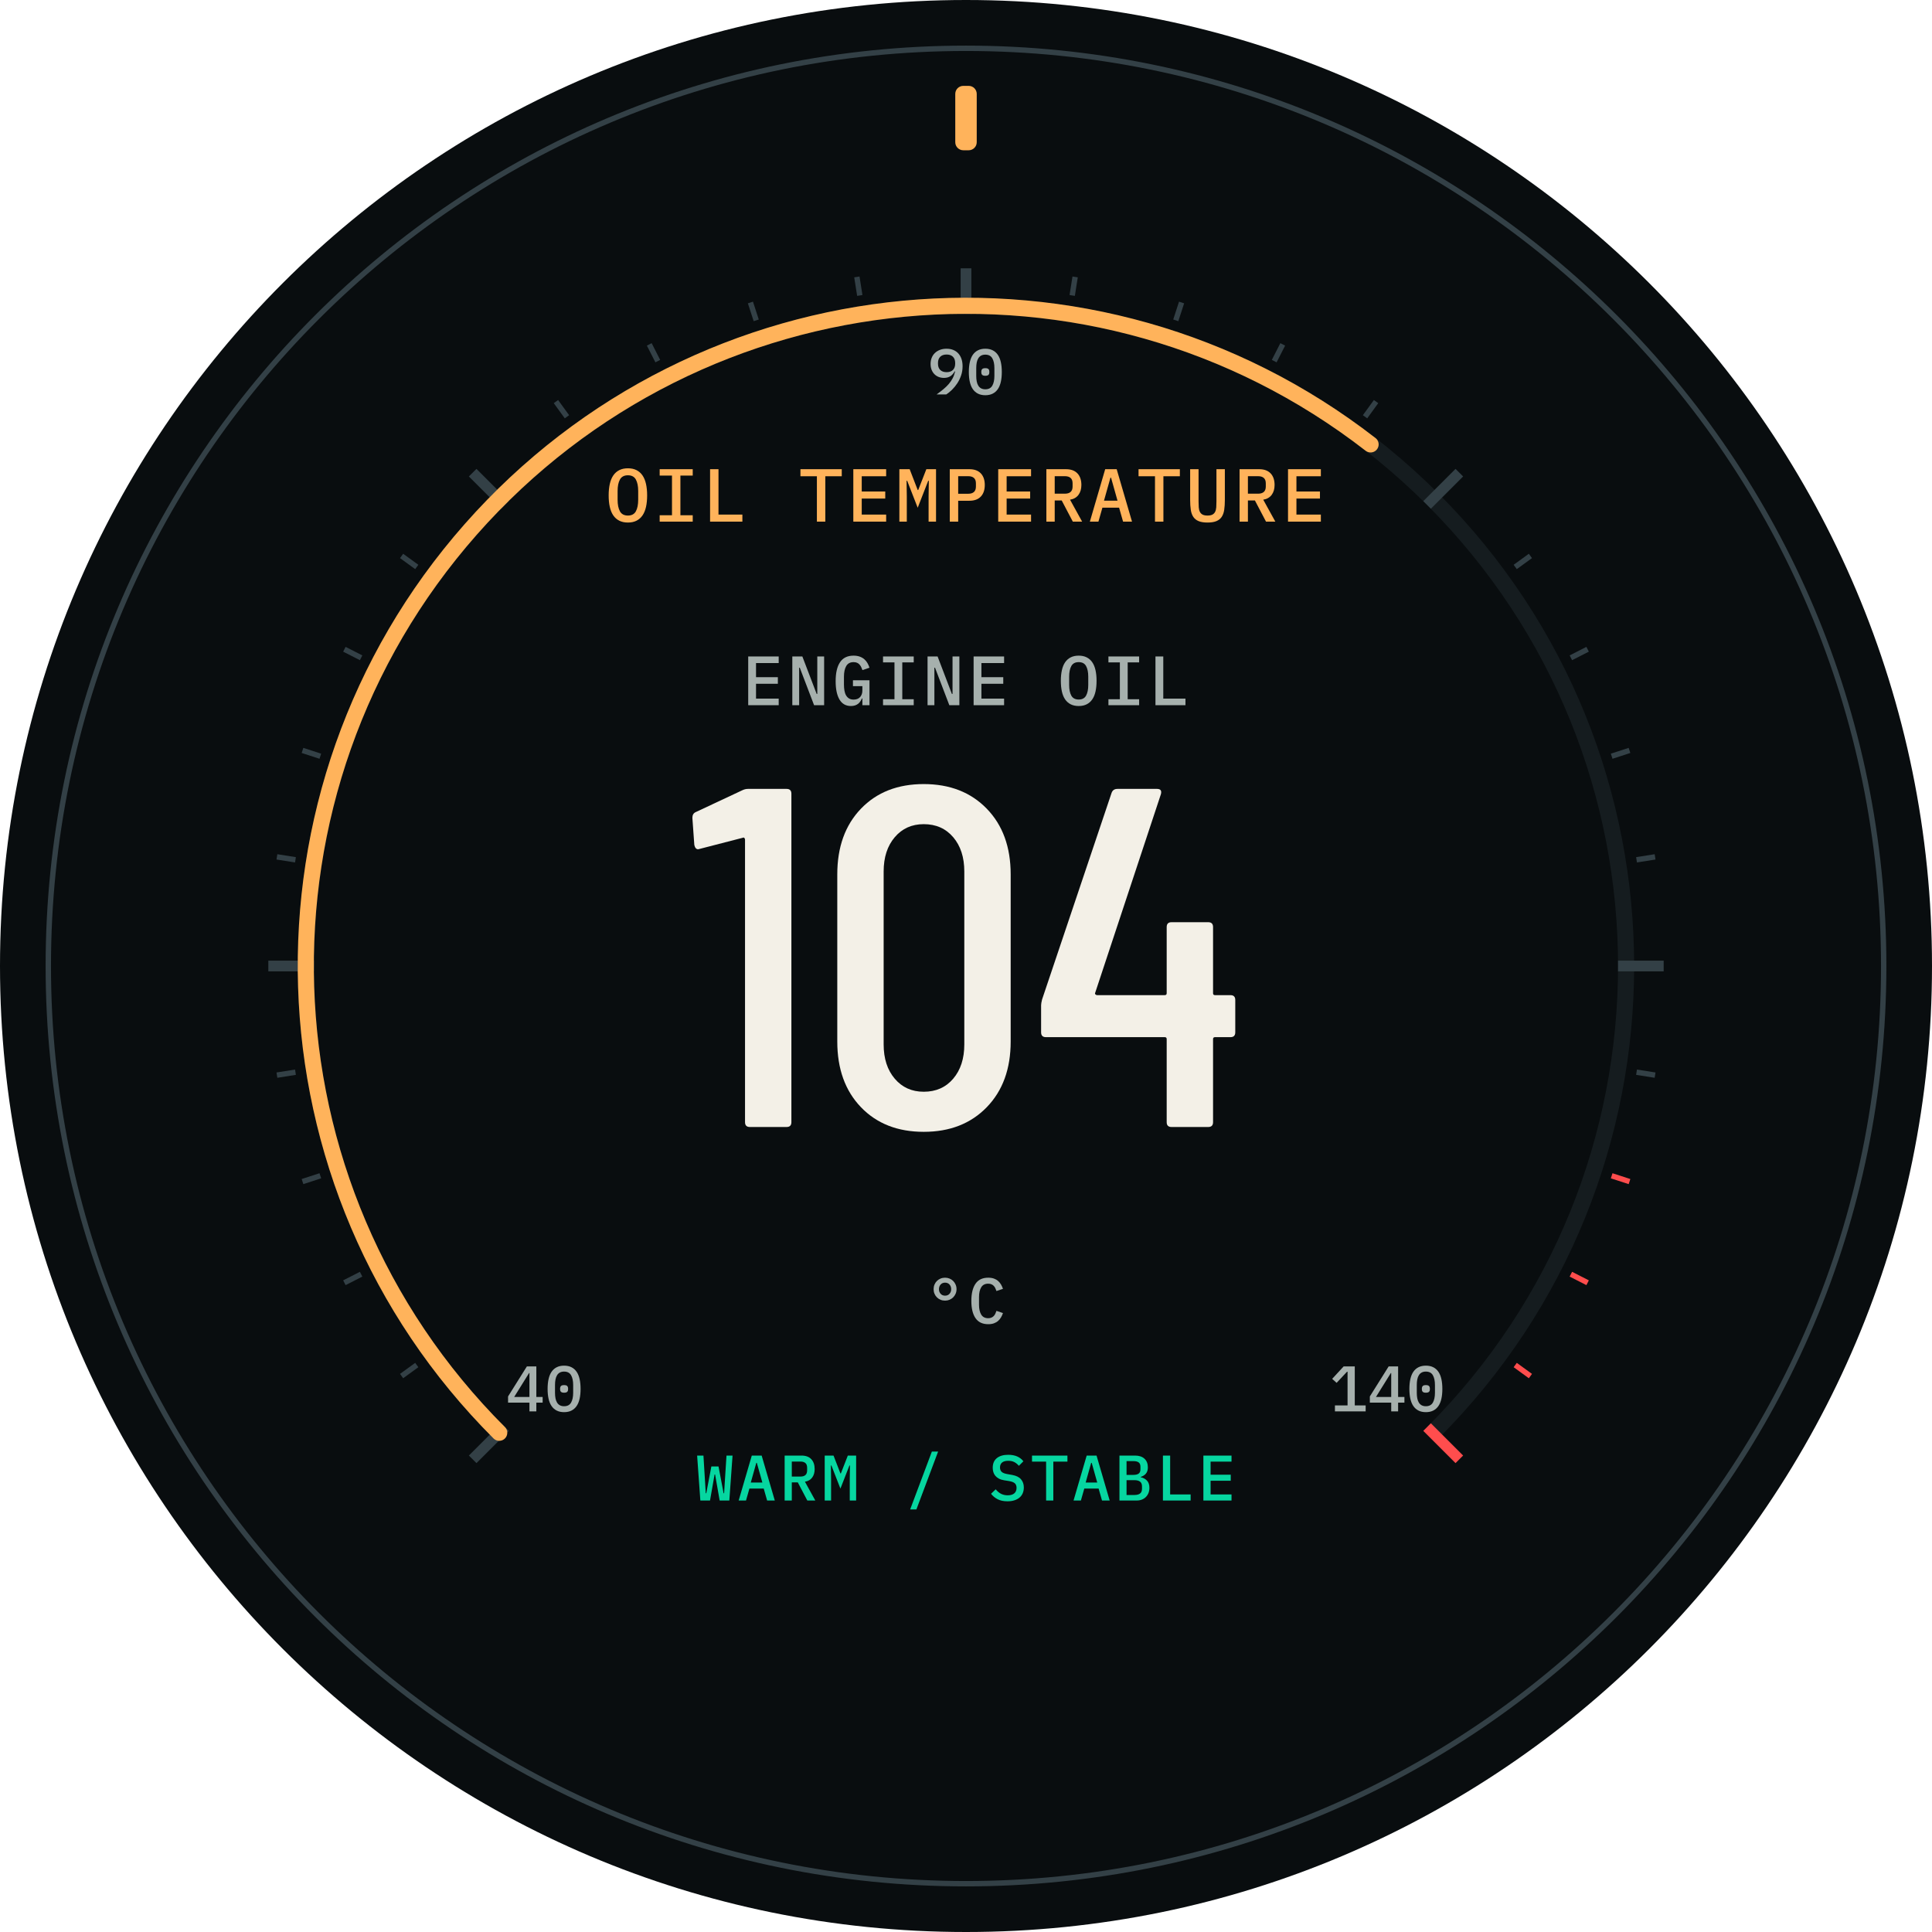
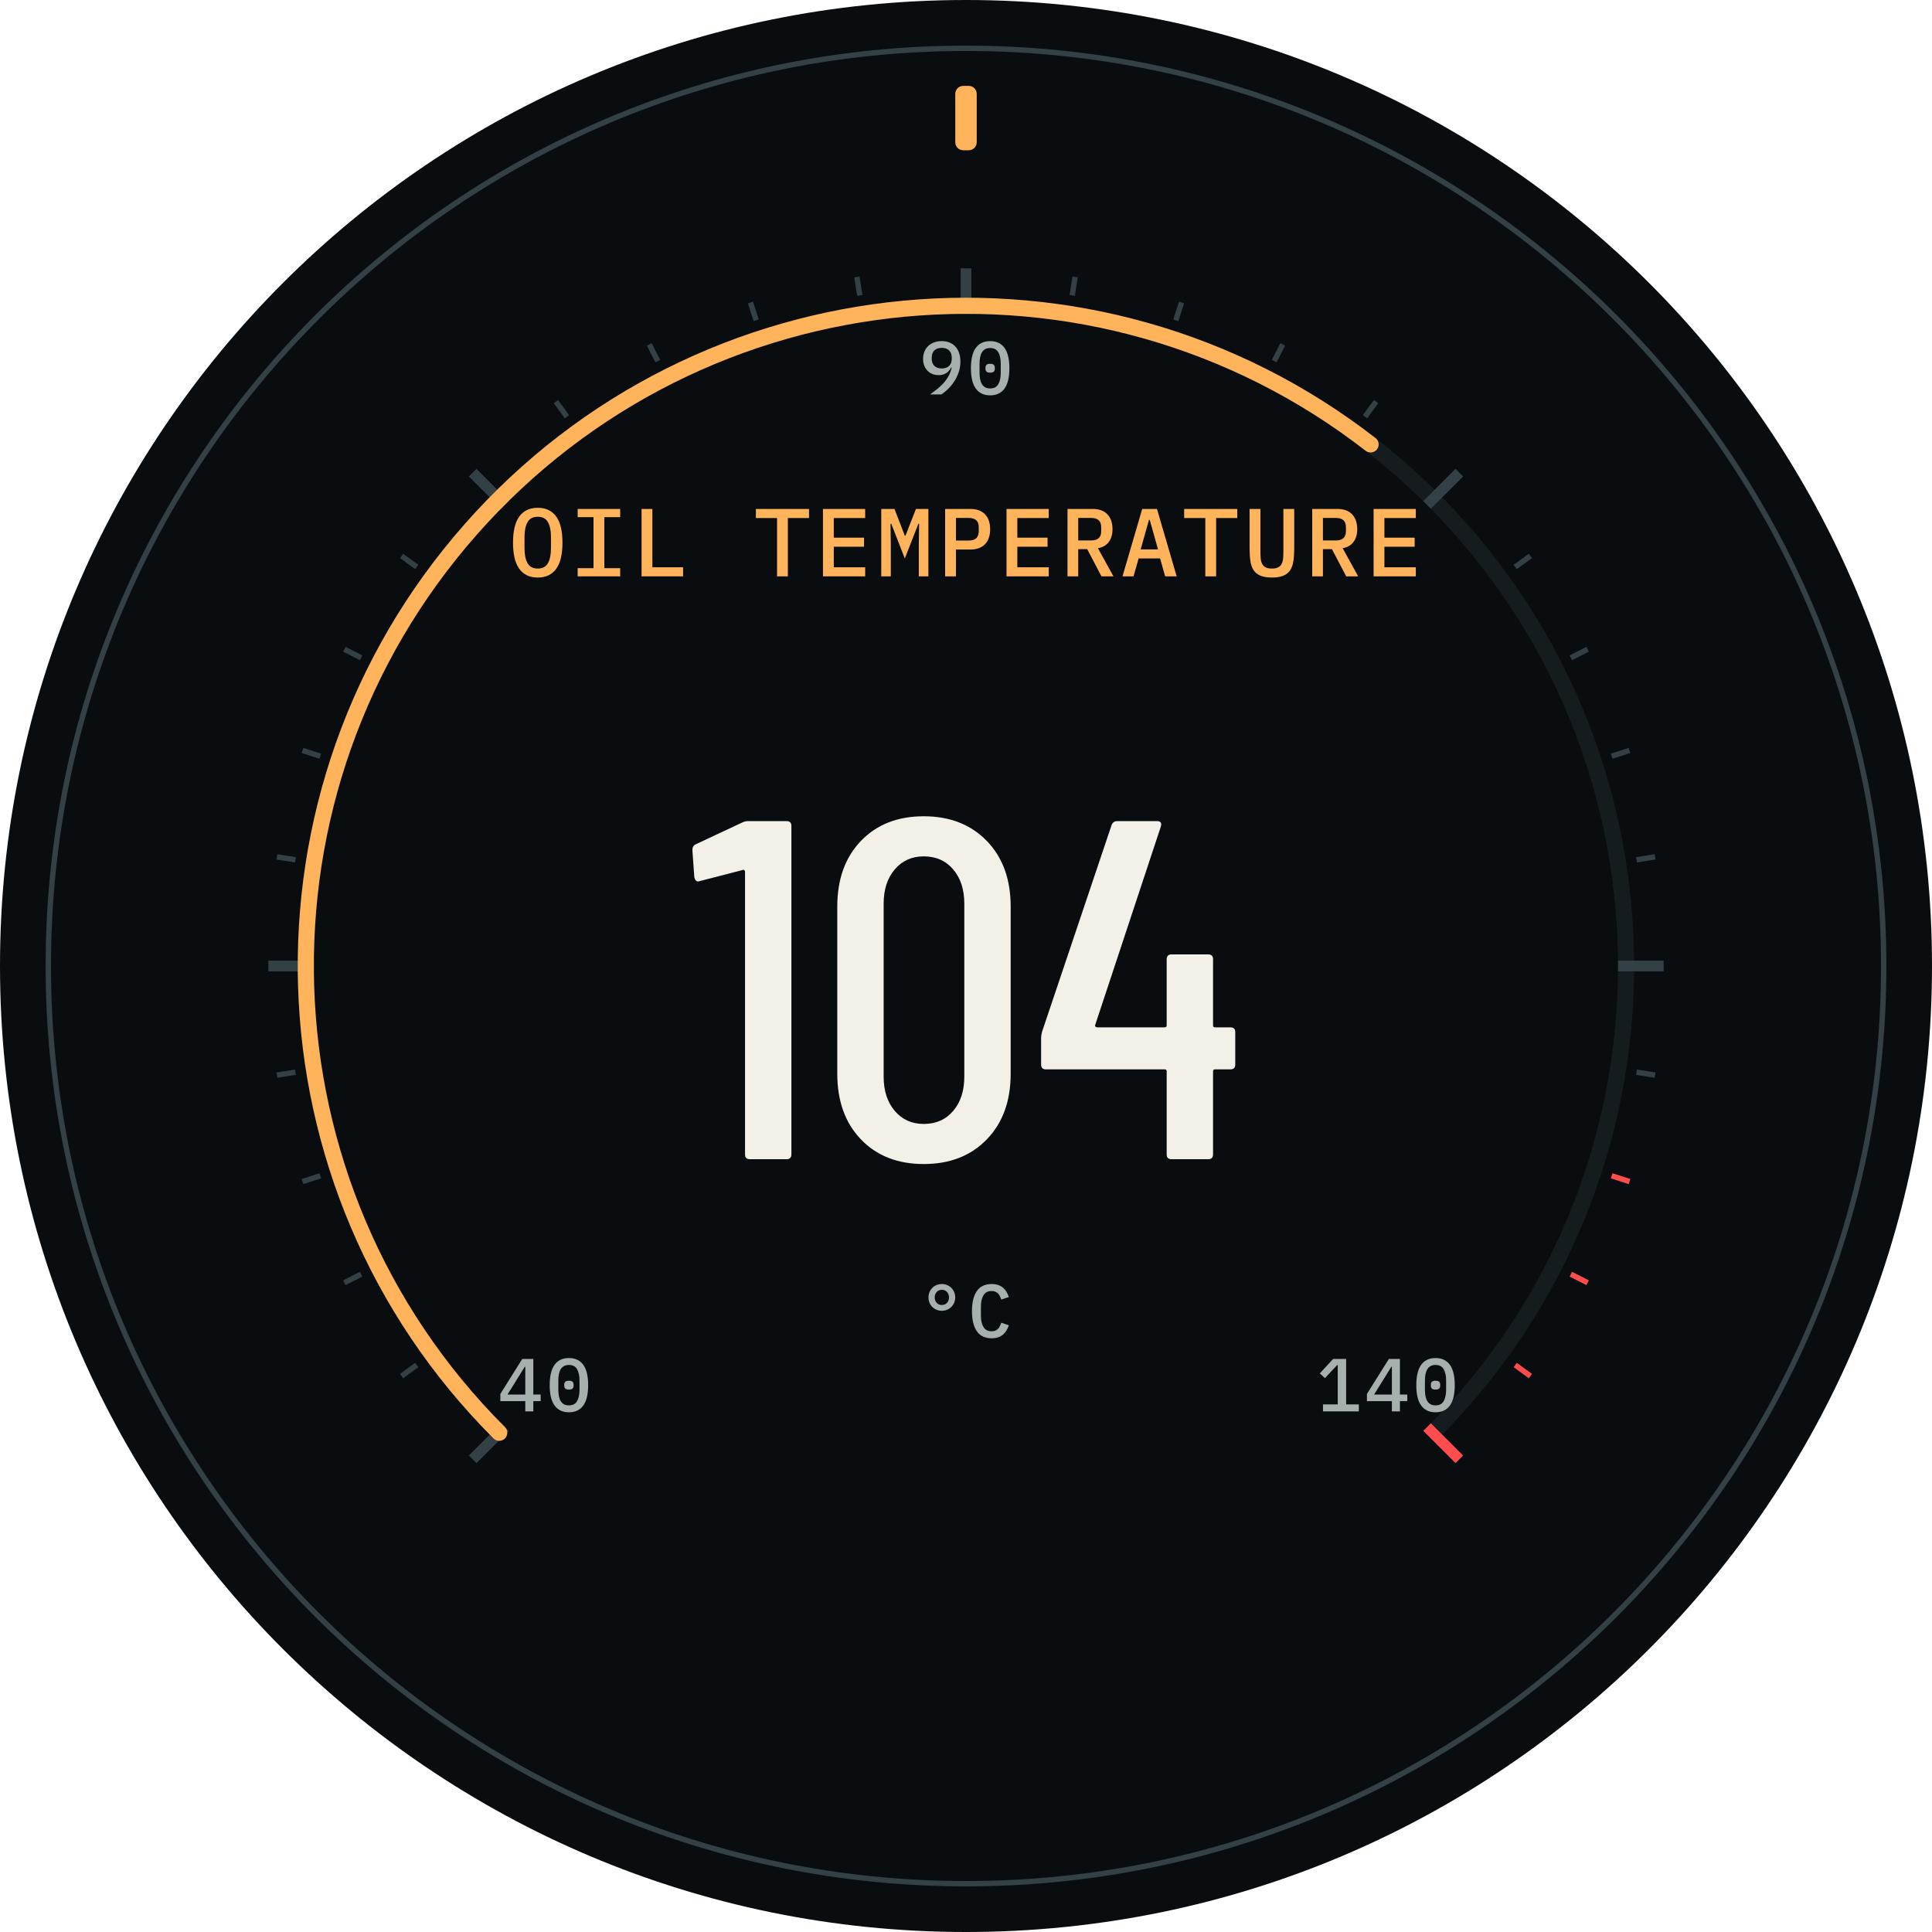
<svg xmlns="http://www.w3.org/2000/svg" width="720" height="720" viewBox="0 0 720 720" role="group" aria-label="发动机油温">
  <defs>
    <clipPath id="round">
      <circle cx="360" cy="360" r="360" />
    </clipPath>
  </defs>
  <g clip-path="url(#round)">
    <circle cx="360" cy="360" r="360" fill="#090D0F" />
    <circle cx="360" cy="360" r="342" fill="none" stroke="#334046" stroke-width="2" />
    <rect x="356" y="32" width="8" height="24" rx="3" fill="#FFB35B" />
    <g fill="none">
      <path d="M186.05 533.95 A246 246 0 1 1 533.95 533.95" stroke="#151C1F" stroke-width="6" />
      <path d="M176.15 543.85 L188.17 531.83" stroke="#334046" stroke-width="4" />
      <path d="M149.66 512.82 L155.32 508.71" stroke="#334046" stroke-width="2" />
      <path d="M128.34 478.04 L134.58 474.86" stroke="#334046" stroke-width="2" />
      <path d="M112.73 440.34 L119.38 438.18" stroke="#334046" stroke-width="2" />
      <path d="M103.2 400.67 L110.11 399.58" stroke="#334046" stroke-width="2" />
      <path d="M100 360 L117 360" stroke="#334046" stroke-width="4" />
      <path d="M103.2 319.33 L110.11 320.42" stroke="#334046" stroke-width="2" />
      <path d="M112.73 279.66 L119.38 281.82" stroke="#334046" stroke-width="2" />
      <path d="M128.34 241.96 L134.58 245.14" stroke="#334046" stroke-width="2" />
      <path d="M149.66 207.18 L155.32 211.29" stroke="#334046" stroke-width="2" />
      <path d="M176.15 176.15 L188.17 188.17" stroke="#334046" stroke-width="4" />
      <path d="M207.18 149.66 L211.29 155.32" stroke="#334046" stroke-width="2" />
      <path d="M241.96 128.34 L245.14 134.58" stroke="#334046" stroke-width="2" />
      <path d="M279.66 112.73 L281.82 119.38" stroke="#334046" stroke-width="2" />
      <path d="M319.33 103.2 L320.42 110.11" stroke="#334046" stroke-width="2" />
      <path d="M360 100 L360 117" stroke="#334046" stroke-width="4" />
      <path d="M400.67 103.2 L399.58 110.11" stroke="#334046" stroke-width="2" />
      <path d="M440.34 112.73 L438.18 119.38" stroke="#334046" stroke-width="2" />
      <path d="M478.04 128.34 L474.86 134.58" stroke="#334046" stroke-width="2" />
      <path d="M512.82 149.66 L508.71 155.32" stroke="#334046" stroke-width="2" />
      <path d="M543.85 176.15 L531.83 188.17" stroke="#334046" stroke-width="4" />
      <path d="M570.34 207.18 L564.68 211.29" stroke="#334046" stroke-width="2" />
      <path d="M591.66 241.96 L585.42 245.14" stroke="#334046" stroke-width="2" />
      <path d="M607.27 279.66 L600.62 281.82" stroke="#334046" stroke-width="2" />
      <path d="M616.8 319.33 L609.89 320.42" stroke="#334046" stroke-width="2" />
      <path d="M620 360 L603 360" stroke="#334046" stroke-width="4" />
      <path d="M616.8 400.67 L609.89 399.58" stroke="#334046" stroke-width="2" />
      <path d="M607.27 440.34 L600.62 438.18" stroke="#FF4D4D" stroke-width="2" />
      <path d="M591.66 478.04 L585.42 474.86" stroke="#FF4D4D" stroke-width="2" />
      <path d="M570.34 512.82 L564.68 508.71" stroke="#FF4D4D" stroke-width="2" />
      <path d="M543.85 543.85 L531.83 531.83" stroke="#FF4D4D" stroke-width="4" />
-       <g aria-label="40" fill="#A6B0AD">
-         <path d="M197.308 525.98V522.716H189.34V520.412L196.348 509.228H199.876V520.604H202.228V522.716H199.876V525.98ZM191.62 520.604H197.308V511.7H197.164Z" />
-         <path d="M210.22 526.268Q208.636 526.268 207.472 525.68Q206.308 525.092 205.552 523.988Q204.796 522.884 204.436 521.276Q204.076 519.668 204.076 517.604Q204.076 515.564 204.436 513.944Q204.796 512.324 205.552 511.22Q206.308 510.116 207.472 509.528Q208.636 508.94 210.22 508.94Q211.804 508.94 212.968 509.528Q214.132 510.116 214.888 511.22Q215.644 512.324 216.004 513.944Q216.364 515.564 216.364 517.604Q216.364 519.668 216.004 521.276Q215.644 522.884 214.888 523.988Q214.132 525.092 212.968 525.68Q211.804 526.268 210.22 526.268ZM210.22 524.06Q212.044 524.06 212.824 522.704Q213.604 521.348 213.604 519.044V516.164Q213.604 513.86 212.824 512.504Q212.044 511.148 210.22 511.148Q209.308 511.148 208.66 511.496Q208.012 511.844 207.604 512.504Q207.196 513.164 207.016 514.088Q206.836 515.012 206.836 516.164V519.044Q206.836 520.196 207.016 521.12Q207.196 522.044 207.604 522.704Q208.012 523.364 208.66 523.712Q209.308 524.06 210.22 524.06ZM210.22 519.02Q209.38 519.02 209.056 518.684Q208.732 518.348 208.732 517.868V517.34Q208.732 516.86 209.056 516.524Q209.38 516.188 210.22 516.188Q211.06 516.188 211.384 516.524Q211.708 516.86 211.708 517.34V517.868Q211.708 518.348 211.384 518.684Q211.06 519.02 210.22 519.02Z" />
+       <g aria-label="40" fill="#A6B0AD" data-type-role="scale">
+         <path d="M195.756 525.98V522.172H186.46V519.484L194.636 506.436H198.752V519.708H201.496V522.172H198.752V525.98ZM189.12 519.708H195.756V509.32H195.588Z" />
+         <path d="M212.02 526.316Q210.172 526.316 208.814 525.63Q207.456 524.944 206.574 523.656Q205.692 522.368 205.272 520.492Q204.852 518.616 204.852 516.208Q204.852 513.828 205.272 511.938Q205.692 510.048 206.574 508.76Q207.456 507.472 208.814 506.786Q210.172 506.1 212.02 506.1Q213.868 506.1 215.226 506.786Q216.584 507.472 217.466 508.76Q218.348 510.048 218.768 511.938Q219.188 513.828 219.188 516.208Q219.188 518.616 218.768 520.492Q218.348 522.368 217.466 523.656Q216.584 524.944 215.226 525.63Q213.868 526.316 212.02 526.316ZM212.02 523.74Q214.148 523.74 215.058 522.158Q215.968 520.576 215.968 517.888V514.528Q215.968 511.84 215.058 510.258Q214.148 508.676 212.02 508.676Q210.956 508.676 210.2 509.082Q209.444 509.488 208.968 510.258Q208.492 511.028 208.282 512.106Q208.072 513.184 208.072 514.528V517.888Q208.072 519.232 208.282 520.31Q208.492 521.388 208.968 522.158Q209.444 522.928 210.2 523.334Q210.956 523.74 212.02 523.74ZM212.02 517.86Q211.04 517.86 210.662 517.468Q210.284 517.076 210.284 516.516V515.9Q210.284 515.34 210.662 514.948Q211.04 514.556 212.02 514.556Q213.0 514.556 213.378 514.948Q213.756 515.34 213.756 515.9V516.516Q213.756 517.076 213.378 517.468Q213.0 517.86 212.02 517.86Z" />
      </g>
-       <g aria-label="90" fill="#A6B0AD">
-         <path d="M358.728 136.488Q358.728 138.312 358.176 139.92Q357.624 141.528 356.736 142.872Q355.848 144.216 354.768 145.272Q353.688 146.328 352.632 147.0H349.032Q350.472 145.968 351.624 145.008Q352.776 144.048 353.628 143.04Q354.48 142.032 355.056 140.916Q355.632 139.8 355.944 138.432L355.776 138.384Q355.512 138.888 355.152 139.332Q354.792 139.776 354.312 140.112Q353.832 140.448 353.208 140.64Q352.584 140.832 351.792 140.832Q350.712 140.832 349.8 140.472Q348.888 140.112 348.216 139.428Q347.544 138.744 347.172 137.784Q346.8 136.824 346.8 135.624Q346.8 134.376 347.22 133.332Q347.64 132.288 348.42 131.544Q349.2 130.8 350.304 130.38Q351.408 129.96 352.752 129.96Q354.144 129.96 355.26 130.416Q356.376 130.872 357.144 131.724Q357.912 132.576 358.32 133.776Q358.728 134.976 358.728 136.488ZM352.776 138.696Q354.288 138.696 355.128 137.868Q355.968 137.04 355.968 135.528V135.288Q355.968 133.776 355.128 132.948Q354.288 132.12 352.776 132.12Q351.24 132.12 350.4 132.948Q349.56 133.776 349.56 135.288V135.528Q349.56 137.04 350.4 137.868Q351.24 138.696 352.776 138.696Z" />
-         <path d="M367.2 147.288Q365.616 147.288 364.452 146.7Q363.288 146.112 362.532 145.008Q361.776 143.904 361.416 142.296Q361.056 140.688 361.056 138.624Q361.056 136.584 361.416 134.964Q361.776 133.344 362.532 132.24Q363.288 131.136 364.452 130.548Q365.616 129.96 367.2 129.96Q368.784 129.96 369.948 130.548Q371.112 131.136 371.868 132.24Q372.624 133.344 372.984 134.964Q373.344 136.584 373.344 138.624Q373.344 140.688 372.984 142.296Q372.624 143.904 371.868 145.008Q371.112 146.112 369.948 146.7Q368.784 147.288 367.2 147.288ZM367.2 145.08Q369.024 145.08 369.804 143.724Q370.584 142.368 370.584 140.064V137.184Q370.584 134.88 369.804 133.524Q369.024 132.168 367.2 132.168Q366.288 132.168 365.64 132.516Q364.992 132.864 364.584 133.524Q364.176 134.184 363.996 135.108Q363.816 136.032 363.816 137.184V140.064Q363.816 141.216 363.996 142.14Q364.176 143.064 364.584 143.724Q364.992 144.384 365.64 144.732Q366.288 145.08 367.2 145.08ZM367.2 140.04Q366.36 140.04 366.036 139.704Q365.712 139.368 365.712 138.888V138.36Q365.712 137.88 366.036 137.544Q366.36 137.208 367.2 137.208Q368.04 137.208 368.364 137.544Q368.688 137.88 368.688 138.36V138.888Q368.688 139.368 368.364 139.704Q368.04 140.04 367.2 140.04Z" />
+       <g aria-label="90" fill="#A6B0AD" data-type-role="scale">
+         <path d="M357.916 134.736Q357.916 136.864 357.272 138.74Q356.628 140.616 355.592 142.184Q354.556 143.752 353.296 144.984Q352.036 146.216 350.804 147.0H346.604Q348.284 145.796 349.628 144.676Q350.972 143.556 351.966 142.38Q352.96 141.204 353.632 139.902Q354.304 138.6 354.668 137.004L354.472 136.948Q354.164 137.536 353.744 138.054Q353.324 138.572 352.764 138.964Q352.204 139.356 351.476 139.58Q350.748 139.804 349.824 139.804Q348.564 139.804 347.5 139.384Q346.436 138.964 345.652 138.166Q344.868 137.368 344.434 136.248Q344.0 135.128 344.0 133.728Q344.0 132.272 344.49 131.054Q344.98 129.836 345.89 128.968Q346.8 128.1 348.088 127.61Q349.376 127.12 350.944 127.12Q352.568 127.12 353.87 127.652Q355.172 128.184 356.068 129.178Q356.964 130.172 357.44 131.572Q357.916 132.972 357.916 134.736ZM350.972 137.312Q352.736 137.312 353.716 136.346Q354.696 135.38 354.696 133.616V133.336Q354.696 131.572 353.716 130.606Q352.736 129.64 350.972 129.64Q349.18 129.64 348.2 130.606Q347.22 131.572 347.22 133.336V133.616Q347.22 135.38 348.2 136.346Q349.18 137.312 350.972 137.312Z" />
+         <path d="M369.0 147.336Q367.152 147.336 365.794 146.65Q364.436 145.964 363.554 144.676Q362.672 143.388 362.252 141.512Q361.832 139.636 361.832 137.228Q361.832 134.848 362.252 132.958Q362.672 131.068 363.554 129.78Q364.436 128.492 365.794 127.806Q367.152 127.12 369.0 127.12Q370.848 127.12 372.206 127.806Q373.564 128.492 374.446 129.78Q375.328 131.068 375.748 132.958Q376.168 134.848 376.168 137.228Q376.168 139.636 375.748 141.512Q375.328 143.388 374.446 144.676Q373.564 145.964 372.206 146.65Q370.848 147.336 369.0 147.336ZM369.0 144.76Q371.128 144.76 372.038 143.178Q372.948 141.596 372.948 138.908V135.548Q372.948 132.86 372.038 131.278Q371.128 129.696 369.0 129.696Q367.936 129.696 367.18 130.102Q366.424 130.508 365.948 131.278Q365.472 132.048 365.262 133.126Q365.052 134.204 365.052 135.548V138.908Q365.052 140.252 365.262 141.33Q365.472 142.408 365.948 143.178Q366.424 143.948 367.18 144.354Q367.936 144.76 369.0 144.76ZM369.0 138.88Q368.02 138.88 367.642 138.488Q367.264 138.096 367.264 137.536V136.92Q367.264 136.36 367.642 135.968Q368.02 135.576 369.0 135.576Q369.98 135.576 370.358 135.968Q370.736 136.36 370.736 136.92V137.536Q370.736 138.096 370.358 138.488Q369.98 138.88 369.0 138.88Z" />
      </g>
-       <g aria-label="140" fill="#A6B0AD">
-         <path d="M497.492 525.98V523.748H502.196V511.196H502.004L498.116 515.348L496.46 513.86L500.732 509.228H504.884V523.748H508.94V525.98Z" />
-         <path d="M518.468 525.98V522.716H510.5V520.412L517.508 509.228H521.036V520.604H523.388V522.716H521.036V525.98ZM512.78 520.604H518.468V511.7H518.324Z" />
-         <path d="M531.38 526.268Q529.796 526.268 528.632 525.68Q527.468 525.092 526.712 523.988Q525.956 522.884 525.596 521.276Q525.236 519.668 525.236 517.604Q525.236 515.564 525.596 513.944Q525.956 512.324 526.712 511.22Q527.468 510.116 528.632 509.528Q529.796 508.94 531.38 508.94Q532.964 508.94 534.128 509.528Q535.292 510.116 536.048 511.22Q536.804 512.324 537.164 513.944Q537.524 515.564 537.524 517.604Q537.524 519.668 537.164 521.276Q536.804 522.884 536.048 523.988Q535.292 525.092 534.128 525.68Q532.964 526.268 531.38 526.268ZM531.38 524.06Q533.204 524.06 533.984 522.704Q534.764 521.348 534.764 519.044V516.164Q534.764 513.86 533.984 512.504Q533.204 511.148 531.38 511.148Q530.468 511.148 529.82 511.496Q529.172 511.844 528.764 512.504Q528.356 513.164 528.176 514.088Q527.996 515.012 527.996 516.164V519.044Q527.996 520.196 528.176 521.12Q528.356 522.044 528.764 522.704Q529.172 523.364 529.82 523.712Q530.468 524.06 531.38 524.06ZM531.38 519.02Q530.54 519.02 530.216 518.684Q529.892 518.348 529.892 517.868V517.34Q529.892 516.86 530.216 516.524Q530.54 516.188 531.38 516.188Q532.22 516.188 532.544 516.524Q532.868 516.86 532.868 517.34V517.868Q532.868 518.348 532.544 518.684Q532.22 519.02 531.38 519.02Z" />
+       <g aria-label="140" fill="#A6B0AD" data-type-role="scale">
+         <path d="M493.044 525.98V523.376H498.532V508.732H498.308L493.772 513.576L491.84 511.84L496.824 506.436H501.668V523.376H506.4V525.98Z" />
+         <path d="M518.716 525.98V522.172H509.42V519.484L517.596 506.436H521.712V519.708H524.456V522.172H521.712V525.98ZM512.08 519.708H518.716V509.32H518.548Z" />
+         <path d="M534.98 526.316Q533.132 526.316 531.774 525.63Q530.416 524.944 529.534 523.656Q528.652 522.368 528.232 520.492Q527.812 518.616 527.812 516.208Q527.812 513.828 528.232 511.938Q528.652 510.048 529.534 508.76Q530.416 507.472 531.774 506.786Q533.132 506.1 534.98 506.1Q536.828 506.1 538.186 506.786Q539.544 507.472 540.426 508.76Q541.308 510.048 541.728 511.938Q542.148 513.828 542.148 516.208Q542.148 518.616 541.728 520.492Q541.308 522.368 540.426 523.656Q539.544 524.944 538.186 525.63Q536.828 526.316 534.98 526.316ZM534.98 523.74Q537.108 523.74 538.018 522.158Q538.928 520.576 538.928 517.888V514.528Q538.928 511.84 538.018 510.258Q537.108 508.676 534.98 508.676Q533.916 508.676 533.16 509.082Q532.404 509.488 531.928 510.258Q531.452 511.028 531.242 512.106Q531.032 513.184 531.032 514.528V517.888Q531.032 519.232 531.242 520.31Q531.452 521.388 531.928 522.158Q532.404 522.928 533.16 523.334Q533.916 523.74 534.98 523.74ZM534.98 517.86Q534.0 517.86 533.622 517.468Q533.244 517.076 533.244 516.516V515.9Q533.244 515.34 533.622 514.948Q534.0 514.556 534.98 514.556Q535.96 514.556 536.338 514.948Q536.716 515.34 536.716 515.9V516.516Q536.716 517.076 536.338 517.468Q535.96 517.86 534.98 517.86Z" />
      </g>
    </g>
    <path d="M186.05 533.95 A246 246 0 0 1 510.78 165.62" fill="none" stroke="#FFB35B" stroke-width="6" data-live-indicator="arc" stroke-linecap="round" />
-     <g aria-label="OIL TEMPERATURE" fill="#FFB35B">
-       <path d="M234.0 194.736Q232.152 194.736 230.794 194.05Q229.436 193.364 228.554 192.076Q227.672 190.788 227.252 188.912Q226.832 187.036 226.832 184.628Q226.832 182.248 227.252 180.358Q227.672 178.468 228.554 177.18Q229.436 175.892 230.794 175.206Q232.152 174.52 234.0 174.52Q235.848 174.52 237.206 175.206Q238.564 175.892 239.446 177.18Q240.328 178.468 240.748 180.358Q241.168 182.248 241.168 184.628Q241.168 187.036 240.748 188.912Q240.328 190.788 239.446 192.076Q238.564 193.364 237.206 194.05Q235.848 194.736 234.0 194.736ZM234.0 192.132Q236.1 192.132 236.968 190.55Q237.836 188.968 237.836 186.252V182.976Q237.836 180.288 236.968 178.706Q236.1 177.124 234.0 177.124Q231.9 177.124 231.032 178.706Q230.164 180.288 230.164 182.976V186.28Q230.164 188.968 231.032 190.55Q231.9 192.132 234.0 192.132Z" />
-       <path d="M245.84 194.4V192.02H250.432V177.236H245.84V174.856H258.16V177.236H253.568V192.02H258.16V194.4Z" />
-       <path d="M264.624 194.4V174.856H267.76V191.768H276.664V194.4Z" />
-       <path d="M307.568 177.488V194.4H304.432V177.488H298.3V174.856H313.7V177.488Z" />
-       <path d="M318.008 194.4V174.856H330.244V177.488H321.144V183.172H329.908V185.804H321.144V191.768H330.244V194.4Z" />
-       <path d="M346.06 185.048 346.144 179.168H345.92L342.0 189.22L338.08 179.168H337.856L337.94 185.048V194.4H335.168V174.856H339.004L342.0 182.612H342.196L345.22 174.856H348.832V194.4H346.06Z" />
-       <path d="M353.952 194.4V174.856H361.26Q364.06 174.856 365.53 176.424Q367.0 177.992 367.0 180.736Q367.0 183.48 365.53 185.048Q364.06 186.616 361.26 186.616H357.088V194.4ZM357.088 184.012H360.784Q363.696 184.012 363.696 181.324V180.12Q363.696 177.46 360.784 177.46H357.088Z" />
-       <path d="M372.008 194.4V174.856H384.244V177.488H375.144V183.172H383.908V185.804H375.144V191.768H384.244V194.4Z" />
-       <path d="M393.06 194.4H389.952V174.856H397.26Q400.06 174.856 401.53 176.424Q403.0 177.992 403.0 180.736Q403.0 182.976 401.908 184.432Q400.816 185.888 398.772 186.224L403.28 194.4H399.808L395.664 186.504H393.06ZM396.812 183.984Q399.724 183.984 399.724 181.324V180.12Q399.724 177.46 396.812 177.46H393.06V183.984Z" />
-       <path d="M418.536 194.4 417.052 189.192H410.836L409.352 194.4H406.16L411.872 174.856H416.156L421.868 194.4ZM414.056 178.02H413.832L411.424 186.588H416.464Z" />
-       <path d="M433.568 177.488V194.4H430.432V177.488H424.3V174.856H439.7V177.488Z" />
-       <path d="M446.668 174.856V186.868Q446.668 188.072 446.738 189.052Q446.808 190.032 447.144 190.718Q447.48 191.404 448.152 191.768Q448.824 192.132 450.0 192.132Q451.176 192.132 451.848 191.768Q452.52 191.404 452.856 190.718Q453.192 190.032 453.262 189.052Q453.332 188.072 453.332 186.868V174.856H456.468V186.308Q456.468 188.408 456.23 189.99Q455.992 191.572 455.292 192.622Q454.592 193.672 453.318 194.204Q452.044 194.736 450.0 194.736Q447.956 194.736 446.682 194.204Q445.408 193.672 444.708 192.622Q444.008 191.572 443.77 189.99Q443.532 188.408 443.532 186.308V174.856Z" />
-       <path d="M465.06 194.4H461.952V174.856H469.26Q472.06 174.856 473.53 176.424Q475.0 177.992 475.0 180.736Q475.0 182.976 473.908 184.432Q472.816 185.888 470.772 186.224L475.28 194.4H471.808L467.664 186.504H465.06ZM468.812 183.984Q471.724 183.984 471.724 181.324V180.12Q471.724 177.46 468.812 177.46H465.06V183.984Z" />
-       <path d="M480.008 194.4V174.856H492.244V177.488H483.144V183.172H491.908V185.804H483.144V191.768H492.244V194.4Z" />
+     <g aria-label="OIL TEMPERATURE" fill="#FFB35B" data-type-role="pageTitle">
+       <path d="M200.4 215.232Q198.024 215.232 196.278 214.35Q194.532 213.468 193.398 211.812Q192.264 210.156 191.724 207.744Q191.184 205.332 191.184 202.236Q191.184 199.176 191.724 196.746Q192.264 194.316 193.398 192.66Q194.532 191.004 196.278 190.122Q198.024 189.24 200.4 189.24Q202.776 189.24 204.522 190.122Q206.268 191.004 207.402 192.66Q208.536 194.316 209.076 196.746Q209.616 199.176 209.616 202.236Q209.616 205.332 209.076 207.744Q208.536 210.156 207.402 211.812Q206.268 213.468 204.522 214.35Q202.776 215.232 200.4 215.232ZM200.4 211.884Q203.1 211.884 204.216 209.85Q205.332 207.816 205.332 204.324V200.112Q205.332 196.656 204.216 194.622Q203.1 192.588 200.4 192.588Q197.7 192.588 196.584 194.622Q195.468 196.656 195.468 200.112V204.36Q195.468 207.816 196.584 209.85Q197.7 211.884 200.4 211.884Z" />
+       <path d="M215.28 214.8V211.74H221.184V192.732H215.28V189.672H231.12V192.732H225.216V211.74H231.12V214.8Z" />
+       <path d="M239.088 214.8V189.672H243.12V211.416H254.568V214.8Z" />
+       <path d="M293.616 193.056V214.8H289.584V193.056H281.7V189.672H301.5V193.056Z" />
+       <path d="M306.696 214.8V189.672H322.428V193.056H310.728V200.364H321.996V203.748H310.728V211.416H322.428V214.8Z" />
+       <path d="M342.42 202.776 342.528 195.216H342.24L337.2 208.14L332.16 195.216H331.872L331.98 202.776V214.8H328.416V189.672H333.348L337.2 199.644H337.452L341.34 189.672H345.984V214.8H342.42Z" />
+       <path d="M352.224 214.8V189.672H361.62Q365.22 189.672 367.11 191.688Q369 193.704 369 197.232Q369 200.76 367.11 202.776Q365.22 204.792 361.62 204.792H356.256V214.8ZM356.256 201.444H361.008Q364.752 201.444 364.752 197.988V196.44Q364.752 193.02 361.008 193.02H356.256Z" />
+       <path d="M375.096 214.8V189.672H390.828V193.056H379.128V200.364H390.396V203.748H379.128V211.416H390.828V214.8Z" />
+       <path d="M401.82 214.8H397.824V189.672H407.22Q410.82 189.672 412.71 191.688Q414.6 193.704 414.6 197.232Q414.6 200.112 413.196 201.984Q411.792 203.856 409.164 204.288L414.96 214.8H410.496L405.168 204.648H401.82ZM406.644 201.408Q410.388 201.408 410.388 197.988V196.44Q410.388 193.02 406.644 193.02H401.82V201.408Z" />
+       <path d="M434.232 214.8 432.324 208.104H424.332L422.424 214.8H418.32L425.664 189.672H431.172L438.516 214.8ZM428.472 193.74H428.184L425.088 204.756H431.568Z" />
+       <path d="M453.216 193.056V214.8H449.184V193.056H441.3V189.672H461.1V193.056Z" />
+       <path d="M469.716 189.672V205.116Q469.716 206.664 469.806 207.924Q469.896 209.184 470.328 210.066Q470.76 210.948 471.624 211.416Q472.488 211.884 474 211.884Q475.512 211.884 476.376 211.416Q477.24 210.948 477.672 210.066Q478.104 209.184 478.194 207.924Q478.284 206.664 478.284 205.116V189.672H482.316V204.396Q482.316 207.096 482.01 209.13Q481.704 211.164 480.804 212.514Q479.904 213.864 478.266 214.548Q476.628 215.232 474 215.232Q471.372 215.232 469.734 214.548Q468.096 213.864 467.196 212.514Q466.296 211.164 465.99 209.13Q465.684 207.096 465.684 204.396V189.672Z" />
+       <path d="M493.02 214.8H489.024V189.672H498.42Q502.02 189.672 503.91 191.688Q505.8 193.704 505.8 197.232Q505.8 200.112 504.396 201.984Q502.992 203.856 500.364 204.288L506.16 214.8H501.696L496.368 204.648H493.02ZM497.844 201.408Q501.588 201.408 501.588 197.988V196.44Q501.588 193.02 497.844 193.02H493.02V201.408Z" />
+       <path d="M511.896 214.8V189.672H527.628V193.056H515.928V200.364H527.196V203.748H515.928V211.416H527.628V214.8Z" />
    </g>
    <g data-field="oiltemp" data-state="normal">
-       <g aria-label="ENGINE OIL" fill="#A6B0AD">
-         <path d="M278.836 262.8V244.652H290.198V247.096H281.748V252.374H289.886V254.818H281.748V260.356H290.198V262.8Z" />
-         <path d="M298.054 248.838H297.82V262.8H295.272V244.652H299.016L304.346 258.614H304.58V244.652H307.128V262.8H303.384Z" />
-         <path d="M321.38 260.304H321.198Q320.964 260.85 320.639 261.357Q320.314 261.864 319.833 262.254Q319.352 262.644 318.676 262.878Q318 263.112 317.116 263.112Q314.282 263.112 312.852 260.694Q311.422 258.276 311.422 253.856Q311.422 249.228 313.06 246.784Q314.698 244.34 318.078 244.34Q319.404 244.34 320.405 244.704Q321.406 245.068 322.108 245.679Q322.81 246.29 323.278 247.109Q323.746 247.928 324.032 248.838L321.406 249.722Q321.198 249.124 320.938 248.591Q320.678 248.058 320.301 247.642Q319.924 247.226 319.391 246.992Q318.858 246.758 318.104 246.758Q316.206 246.758 315.361 248.227Q314.516 249.696 314.516 252.192V255.078Q314.516 256.326 314.698 257.366Q314.88 258.406 315.309 259.147Q315.738 259.888 316.427 260.304Q317.116 260.72 318.104 260.72Q319.69 260.72 320.535 259.771Q321.38 258.822 321.38 257.34V255.702H317.87V253.518H324.032V262.8H321.38Z" />
-         <path d="M329.08 262.8V260.59H333.344V246.862H329.08V244.652H340.52V246.862H336.256V260.59H340.52V262.8Z" />
-         <path d="M348.454 248.838H348.22V262.8H345.672V244.652H349.416L354.746 258.614H354.98V244.652H357.528V262.8H353.784Z" />
-         <path d="M362.836 262.8V244.652H374.198V247.096H365.748V252.374H373.886V254.818H365.748V260.356H374.198V262.8Z" />
-         <path d="M402 263.112Q400.284 263.112 399.023 262.475Q397.762 261.838 396.943 260.642Q396.124 259.446 395.734 257.704Q395.344 255.962 395.344 253.726Q395.344 251.516 395.734 249.761Q396.124 248.006 396.943 246.81Q397.762 245.614 399.023 244.977Q400.284 244.34 402 244.34Q403.716 244.34 404.977 244.977Q406.238 245.614 407.057 246.81Q407.876 248.006 408.266 249.761Q408.656 251.516 408.656 253.726Q408.656 255.962 408.266 257.704Q407.876 259.446 407.057 260.642Q406.238 261.838 404.977 262.475Q403.716 263.112 402 263.112ZM402 260.694Q403.95 260.694 404.756 259.225Q405.562 257.756 405.562 255.234V252.192Q405.562 249.696 404.756 248.227Q403.95 246.758 402 246.758Q400.05 246.758 399.244 248.227Q398.438 249.696 398.438 252.192V255.26Q398.438 257.756 399.244 259.225Q400.05 260.694 402 260.694Z" />
-         <path d="M413.08 262.8V260.59H417.344V246.862H413.08V244.652H424.52V246.862H420.256V260.59H424.52V262.8Z" />
-         <path d="M430.608 262.8V244.652H433.52V260.356H441.788V262.8Z" />
+       <g aria-label="104" fill="#F3F0E7" data-type-role="valuePrimary">
+         <path d="M278.73 306.0H293.13Q294.93 306.0 294.93 307.8V430.2Q294.93 432.0 293.13 432.0H279.45Q277.65 432.0 277.65 430.2V324.9Q277.65 324.54 277.38 324.27Q277.11 324.0 276.93 324.18L260.91 328.32L260.19 328.5Q259.11 328.5 258.75 326.88L258.03 316.8Q258.03 315.18 259.29 314.64L276.57 306.54Q277.65 306.0 278.73 306.0Z" />
+         <path d="M312.03 400.14V337.86Q312.03 322.56 320.85 313.38Q329.67 304.2 344.25 304.2Q358.83 304.2 367.74 313.38Q376.65 322.56 376.65 337.86V400.14Q376.65 415.44 367.74 424.62Q358.83 433.8 344.25 433.8Q329.67 433.8 320.85 424.62Q312.03 415.44 312.03 400.14ZM359.37 401.22V336.78Q359.37 328.86 355.23 324.0Q351.09 319.14 344.25 319.14Q337.59 319.14 333.45 324.0Q329.31 328.86 329.31 336.78V401.22Q329.31 409.14 333.45 414.0Q337.59 418.86 344.25 418.86Q351.09 418.86 355.23 414.0Q359.37 409.14 359.37 401.22Z" />
+         <path d="M460.35 384.66V396.72Q460.35 398.52 458.55 398.52H452.79Q452.07 398.52 452.07 399.24V430.2Q452.07 432.0 450.27 432.0H436.59Q434.79 432.0 434.79 430.2V399.24Q434.79 398.52 434.07 398.52H389.79Q387.99 398.52 387.99 396.72V386.64Q387.99 385.92 388.35 384.48L414.27 307.44Q414.81 306.0 416.43 306.0H431.19Q433.17 306.0 432.63 307.98L408.15 381.96Q407.97 382.32 408.24 382.59Q408.51 382.86 408.87 382.86H434.07Q434.79 382.86 434.79 382.14V357.48Q434.79 355.68 436.59 355.68H450.27Q452.07 355.68 452.07 357.48V382.14Q452.07 382.86 452.79 382.86H458.55Q460.35 382.86 460.35 384.66Z" />
      </g>
-       <g aria-label="104" fill="#F3F0E7">
-         <path d="M278.73 294.0H293.13Q294.93 294.0 294.93 295.8V418.2Q294.93 420.0 293.13 420.0H279.45Q277.65 420.0 277.65 418.2V312.9Q277.65 312.54 277.38 312.27Q277.11 312.0 276.93 312.18L260.91 316.32L260.19 316.5Q259.11 316.5 258.75 314.88L258.03 304.8Q258.03 303.18 259.29 302.64L276.57 294.54Q277.65 294.0 278.73 294.0Z" />
-         <path d="M312.03 388.14V325.86Q312.03 310.56 320.85 301.38Q329.67 292.2 344.25 292.2Q358.83 292.2 367.74 301.38Q376.65 310.56 376.65 325.86V388.14Q376.65 403.44 367.74 412.62Q358.83 421.8 344.25 421.8Q329.67 421.8 320.85 412.62Q312.03 403.44 312.03 388.14ZM359.37 389.22V324.78Q359.37 316.86 355.23 312.0Q351.09 307.14 344.25 307.14Q337.59 307.14 333.45 312.0Q329.31 316.86 329.31 324.78V389.22Q329.31 397.14 333.45 402.0Q337.59 406.86 344.25 406.86Q351.09 406.86 355.23 402.0Q359.37 397.14 359.37 389.22Z" />
-         <path d="M460.35 372.66V384.72Q460.35 386.52 458.55 386.52H452.79Q452.07 386.52 452.07 387.24V418.2Q452.07 420.0 450.27 420.0H436.59Q434.79 420.0 434.79 418.2V387.24Q434.79 386.52 434.07 386.52H389.79Q387.99 386.52 387.99 384.72V374.64Q387.99 373.92 388.35 372.48L414.27 295.44Q414.81 294.0 416.43 294.0H431.19Q433.17 294.0 432.63 295.98L408.15 369.96Q407.97 370.32 408.24 370.59Q408.51 370.86 408.87 370.86H434.07Q434.79 370.86 434.79 370.14V345.48Q434.79 343.68 436.59 343.68H450.27Q452.07 343.68 452.07 345.48V370.14Q452.07 370.86 452.79 370.86H458.55Q460.35 370.86 460.35 372.66Z" />
+       <g aria-label="°C" fill="#A6B0AD" data-type-role="unit">
+         <path d="M351.0 488.488Q349.936 488.488 349.026 488.11Q348.116 487.732 347.444 487.06Q346.772 486.388 346.394 485.478Q346.016 484.568 346.016 483.504Q346.016 482.44 346.394 481.53Q346.772 480.62 347.444 479.948Q348.116 479.276 349.026 478.898Q349.936 478.52 351.0 478.52Q352.036 478.52 352.946 478.898Q353.856 479.276 354.528 479.948Q355.2 480.62 355.592 481.53Q355.984 482.44 355.984 483.504Q355.984 484.568 355.592 485.478Q355.2 486.388 354.528 487.06Q353.856 487.732 352.946 488.11Q352.036 488.488 351.0 488.488ZM351.0 486.332Q352.204 486.332 352.932 485.52Q353.66 484.708 353.66 483.504Q353.66 482.3 352.932 481.488Q352.204 480.676 351.0 480.676Q349.796 480.676 349.068 481.488Q348.34 482.3 348.34 483.504Q348.34 484.708 349.068 485.52Q349.796 486.332 351.0 486.332Z" />
+         <path d="M369.56 498.736Q365.836 498.736 364.03 496.104Q362.224 493.472 362.224 488.628Q362.224 483.784 364.03 481.152Q365.836 478.52 369.56 478.52Q370.988 478.52 372.038 478.898Q373.088 479.276 373.844 479.934Q374.6 480.592 375.118 481.474Q375.636 482.356 375.972 483.364L373.144 484.316Q372.92 483.644 372.64 483.056Q372.36 482.468 371.94 482.048Q371.52 481.628 370.946 481.376Q370.372 481.124 369.532 481.124Q367.46 481.124 366.508 482.706Q365.556 484.288 365.556 486.976V490.28Q365.556 492.968 366.508 494.55Q367.46 496.132 369.532 496.132Q370.372 496.132 370.946 495.88Q371.52 495.628 371.94 495.208Q372.36 494.788 372.64 494.2Q372.92 493.612 373.144 492.94L375.972 493.892Q375.636 494.9 375.118 495.782Q374.6 496.664 373.844 497.322Q373.088 497.98 372.038 498.358Q370.988 498.736 369.56 498.736Z" />
      </g>
-       <g aria-label="°C" fill="#A6B0AD">
-         <path d="M352.2 484.704Q351.288 484.704 350.508 484.38Q349.728 484.056 349.152 483.48Q348.576 482.904 348.252 482.124Q347.928 481.344 347.928 480.432Q347.928 479.52 348.252 478.74Q348.576 477.96 349.152 477.384Q349.728 476.808 350.508 476.484Q351.288 476.16 352.2 476.16Q353.088 476.16 353.868 476.484Q354.648 476.808 355.224 477.384Q355.8 477.96 356.136 478.74Q356.472 479.52 356.472 480.432Q356.472 481.344 356.136 482.124Q355.8 482.904 355.224 483.48Q354.648 484.056 353.868 484.38Q353.088 484.704 352.2 484.704ZM352.2 482.856Q353.232 482.856 353.856 482.16Q354.48 481.464 354.48 480.432Q354.48 479.4 353.856 478.704Q353.232 478.008 352.2 478.008Q351.168 478.008 350.544 478.704Q349.92 479.4 349.92 480.432Q349.92 481.464 350.544 482.16Q351.168 482.856 352.2 482.856Z" />
-         <path d="M368.28 493.488Q365.088 493.488 363.54 491.232Q361.992 488.976 361.992 484.824Q361.992 480.672 363.54 478.416Q365.088 476.16 368.28 476.16Q369.504 476.16 370.404 476.484Q371.304 476.808 371.952 477.372Q372.6 477.936 373.044 478.692Q373.488 479.448 373.776 480.312L371.352 481.128Q371.16 480.552 370.92 480.048Q370.68 479.544 370.32 479.184Q369.96 478.824 369.468 478.608Q368.976 478.392 368.256 478.392Q366.48 478.392 365.664 479.748Q364.848 481.104 364.848 483.408V486.24Q364.848 488.544 365.664 489.9Q366.48 491.256 368.256 491.256Q368.976 491.256 369.468 491.04Q369.96 490.824 370.32 490.464Q370.68 490.104 370.92 489.6Q371.16 489.096 371.352 488.52L373.776 489.336Q373.488 490.2 373.044 490.956Q372.6 491.712 371.952 492.276Q371.304 492.84 370.404 493.164Q369.504 493.488 368.28 493.488Z" />
-       </g>
-     </g>
-     <g aria-label="WARM / STABLE" fill="#06D6A0">
-       <path d="M261.0 559.2 259.8 542.448H262.152L262.752 552.192L263.016 556.488H263.208L265.104 546.504H267.768L269.664 556.488H269.856L270.12 552.192L270.744 542.448H273.0L271.8 559.2H268.2L266.496 549.504H266.304L264.6 559.2Z" />
-       <path d="M285.888 559.2 284.616 554.736H279.288L278.016 559.2H275.28L280.176 542.448H283.848L288.744 559.2ZM282.048 545.16H281.856L279.792 552.504H284.112Z" />
-       <path d="M295.08 559.2H292.416V542.448H298.68Q301.08 542.448 302.34 543.792Q303.6 545.136 303.6 547.488Q303.6 549.408 302.664 550.656Q301.728 551.904 299.976 552.192L303.84 559.2H300.864L297.312 552.432H295.08ZM298.296 550.272Q300.792 550.272 300.792 547.992V546.96Q300.792 544.68 298.296 544.68H295.08V550.272Z" />
-       <path d="M316.68 551.184 316.752 546.144H316.56L313.2 554.76L309.84 546.144H309.648L309.72 551.184V559.2H307.344V542.448H310.632L313.2 549.096H313.368L315.96 542.448H319.056V559.2H316.68Z" />
-       <path d="M339.192 562.512 347.28 540.96H349.608L341.52 562.512Z" />
-       <path d="M375.456 559.488Q373.272 559.488 371.784 558.72Q370.296 557.952 369.336 556.68L371.064 555.024Q372.024 556.176 373.104 556.716Q374.184 557.256 375.552 557.256Q377.136 557.256 377.988 556.536Q378.84 555.816 378.84 554.472Q378.84 553.392 378.216 552.804Q377.592 552.216 376.08 551.952L374.256 551.664Q373.056 551.472 372.24 551.028Q371.424 550.584 370.92 549.972Q370.416 549.36 370.188 548.604Q369.96 547.848 369.96 547.008Q369.96 544.632 371.496 543.396Q373.032 542.16 375.72 542.16Q377.712 542.16 379.116 542.796Q380.52 543.432 381.384 544.584L379.704 546.264Q379.008 545.424 378.06 544.908Q377.112 544.392 375.72 544.392Q374.232 544.392 373.452 545.028Q372.672 545.664 372.672 546.888Q372.672 547.92 373.284 548.508Q373.896 549.096 375.456 549.36L377.232 549.672Q379.488 550.08 380.52 551.316Q381.552 552.552 381.552 554.328Q381.552 555.48 381.156 556.44Q380.76 557.4 379.98 558.072Q379.2 558.744 378.06 559.116Q376.92 559.488 375.456 559.488Z" />
-       <path d="M392.544 544.704V559.2H389.856V544.704H384.6V542.448H397.8V544.704Z" />
-       <path d="M410.688 559.2 409.416 554.736H404.088L402.816 559.2H400.08L404.976 542.448H408.648L413.544 559.2ZM406.848 545.16H406.656L404.592 552.504H408.912Z" />
-       <path d="M417.192 542.448H422.976Q425.256 542.448 426.516 543.624Q427.776 544.8 427.776 546.84Q427.776 548.304 427.056 549.168Q426.336 550.032 425.112 550.392V550.512Q426.576 550.848 427.464 551.796Q428.352 552.744 428.352 554.472Q428.352 555.504 428.016 556.368Q427.68 557.232 427.056 557.868Q426.432 558.504 425.556 558.852Q424.68 559.2 423.624 559.2H417.192ZM422.808 557.136Q424.152 557.136 424.872 556.584Q425.592 556.032 425.592 554.808V553.944Q425.592 552.72 424.872 552.168Q424.152 551.616 422.808 551.616H419.832V557.136ZM422.424 549.648Q423.696 549.648 424.356 549.156Q425.016 548.664 425.016 547.512V546.648Q425.016 545.496 424.356 545.004Q423.696 544.512 422.424 544.512H419.832V549.648Z" />
-       <path d="M433.392 559.2V542.448H436.08V556.944H443.712V559.2Z" />
-       <path d="M448.464 559.2V542.448H458.952V544.704H451.152V549.576H458.664V551.832H451.152V556.944H458.952V559.2Z" />
    </g>
  </g>
</svg>
